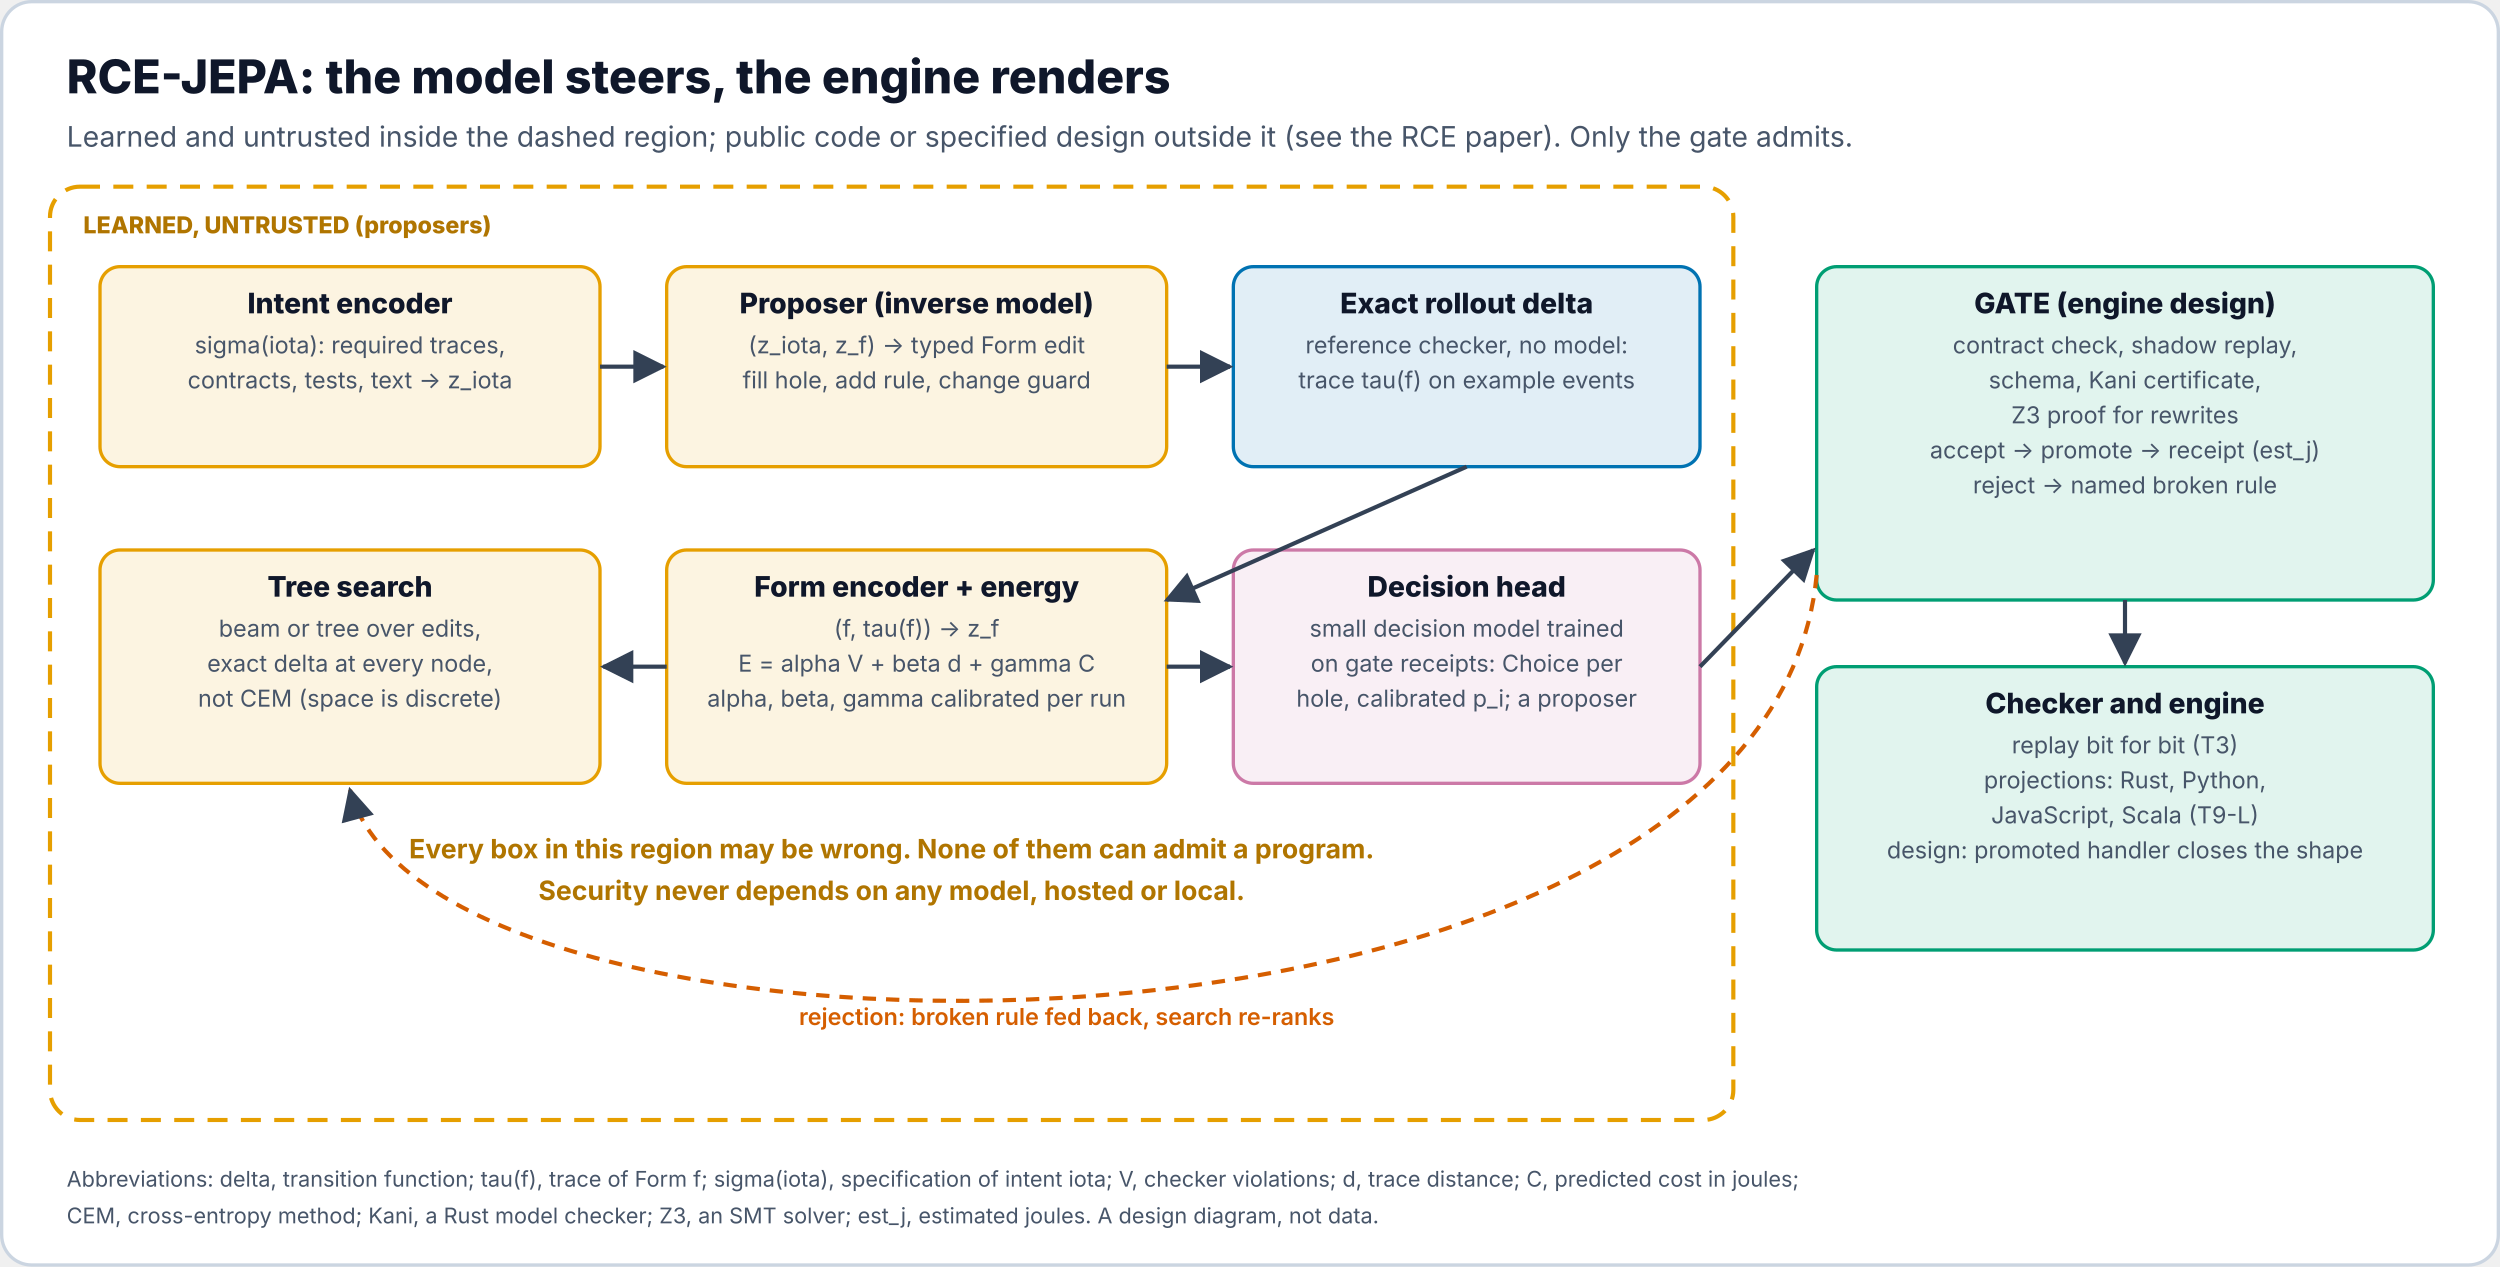
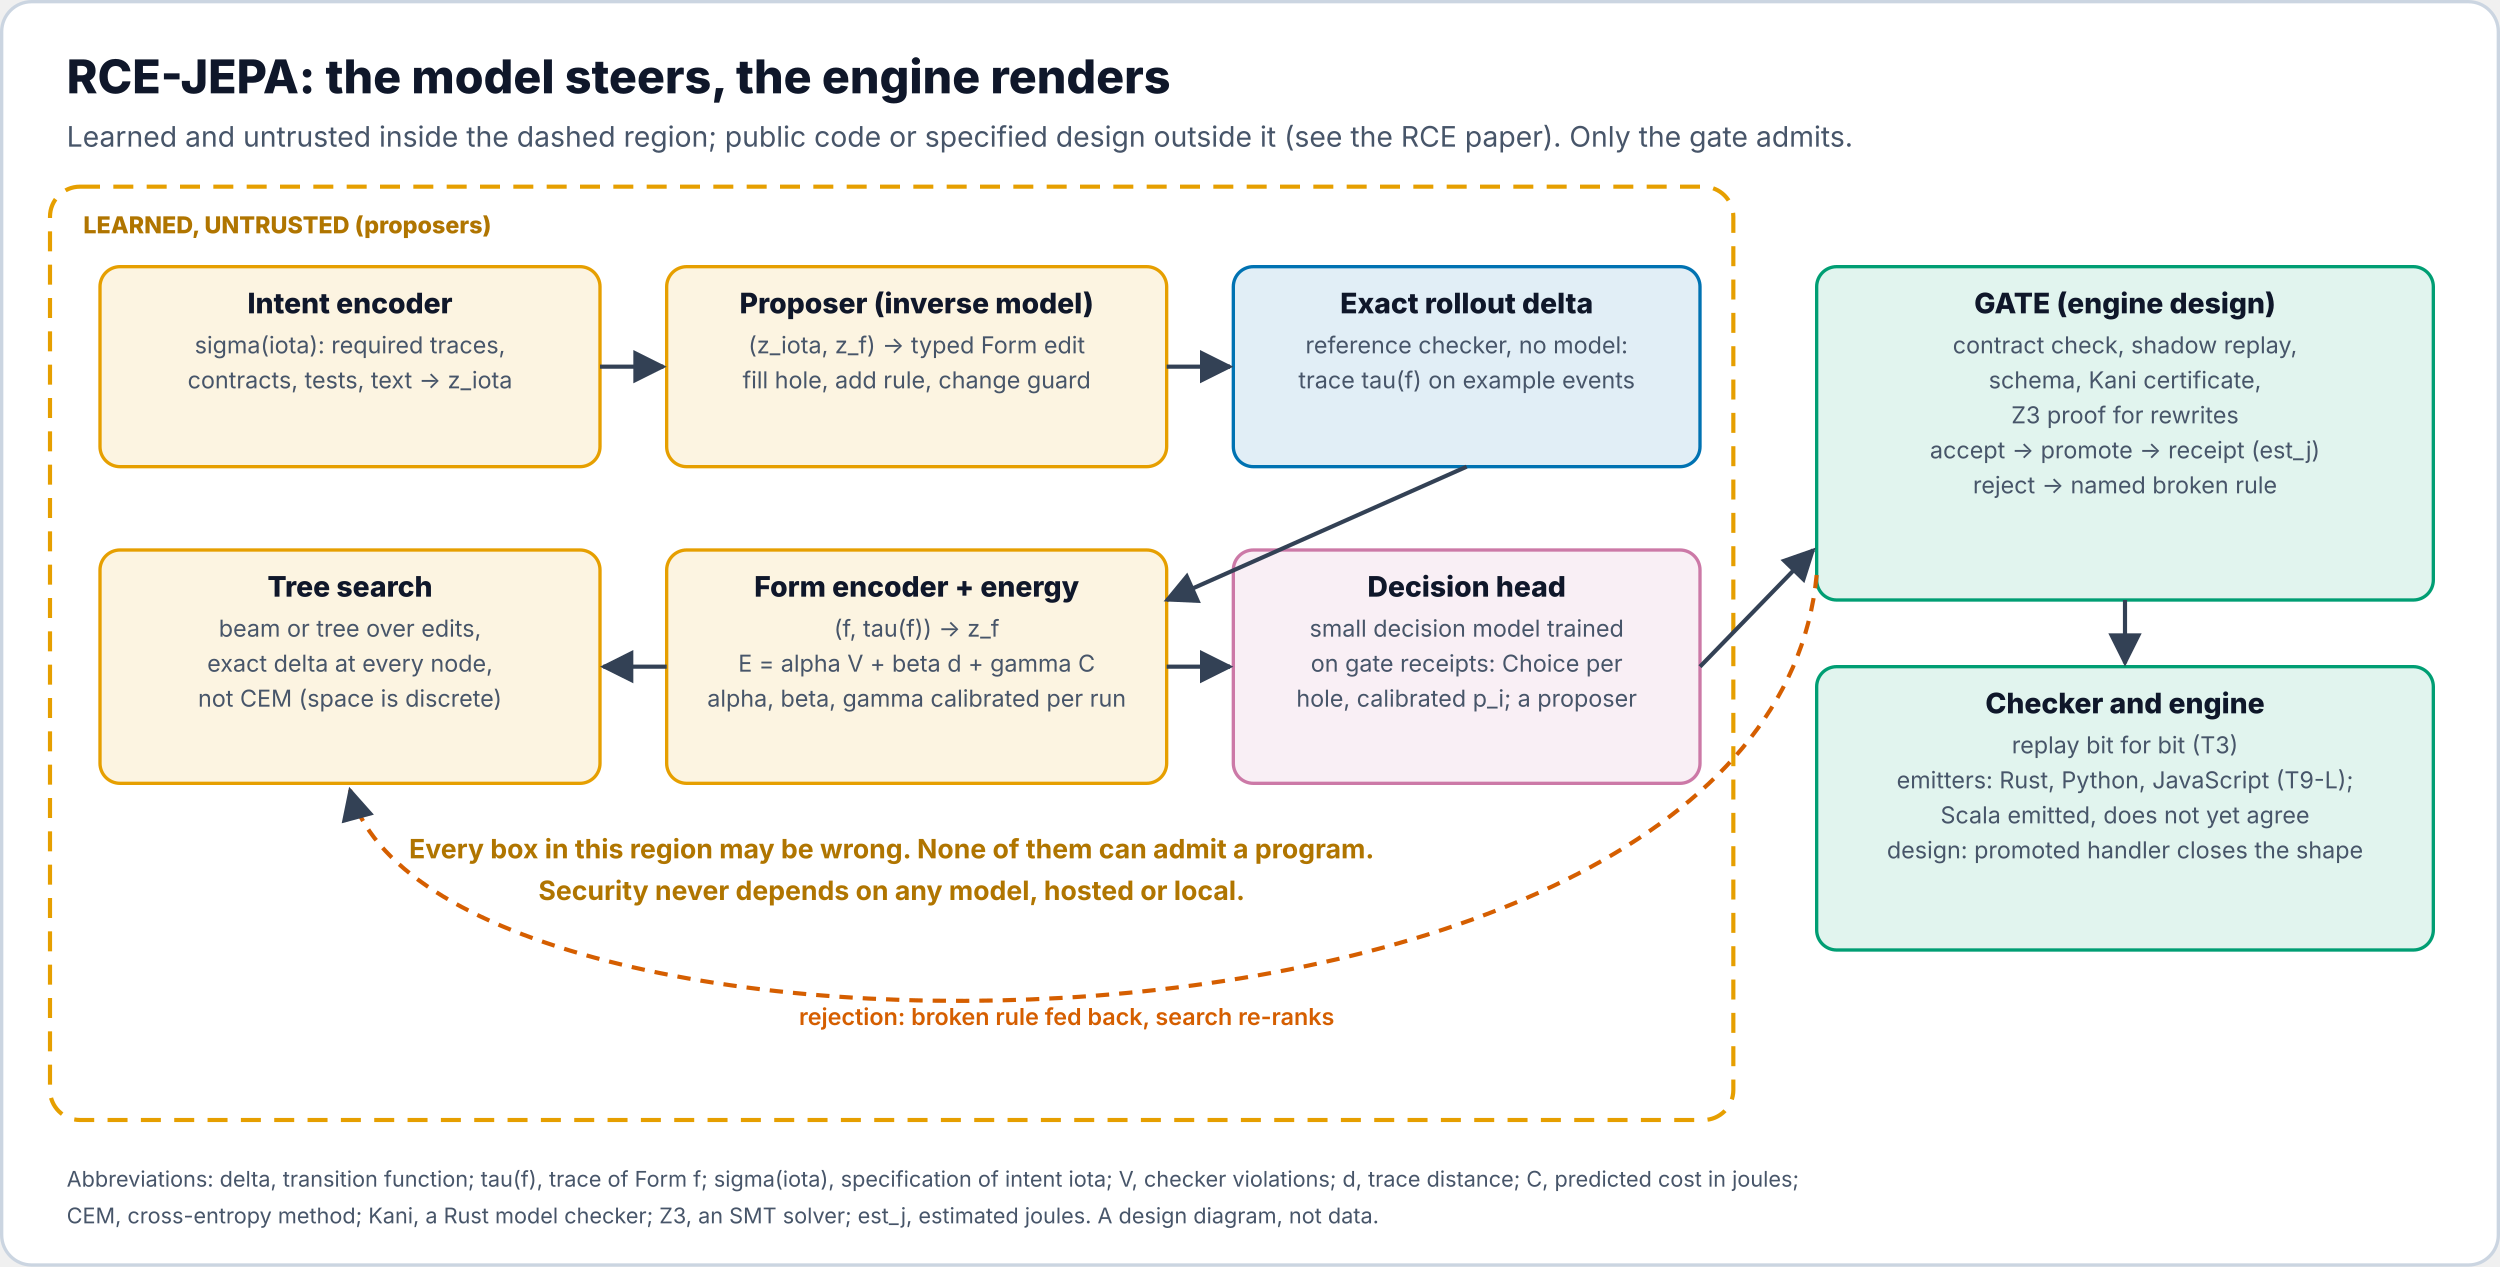
<svg xmlns="http://www.w3.org/2000/svg" width="1500" height="760" viewBox="0 0 1500 760">
  <rect x="1" y="1" width="1498" height="758" rx="18" fill="#fff" stroke="#cbd5e1" stroke-width="2" />
  <defs>
    <marker id="a" viewBox="0 0 10 10" refX="9" refY="5" markerWidth="8" markerHeight="8" orient="auto">
      <path d="M0,0 L10,5 L0,10 z" fill="#334155" />
    </marker>
  </defs>
  <text x="40" y="56" font-family="Inter, 'DejaVu Sans', Helvetica, Arial, sans-serif" font-size="28" font-weight="800" fill="#0f172a" text-anchor="start">RCE-JEPA: the model steers, the engine renders</text>
  <text x="40" y="88" font-family="Inter, 'DejaVu Sans', Helvetica, Arial, sans-serif" font-size="17" font-weight="400" fill="#475569" text-anchor="start">Learned and untrusted inside the dashed region; public code or specified design outside it (see the RCE paper). Only the gate admits.</text>
  <rect x="30" y="112" width="1010" height="560" rx="18" fill="none" stroke="#E69F00" stroke-width="2.5" stroke-dasharray="12 8" />
  <text x="50" y="140" font-family="Inter, 'DejaVu Sans', Helvetica, Arial, sans-serif" font-size="14" font-weight="800" fill="#B07500" text-anchor="start">LEARNED, UNTRUSTED (proposers)</text>
  <rect x="60" y="160" width="300" height="120" rx="12" fill="#E69F00" fill-opacity="0.12" stroke="#E69F00" stroke-width="2" />
  <text x="210.0" y="188" font-family="Inter, 'DejaVu Sans', Helvetica, Arial, sans-serif" font-size="17" font-weight="800" fill="#0f172a" text-anchor="middle">Intent encoder</text>
  <text x="210.0" y="212" font-family="Inter, 'DejaVu Sans', Helvetica, Arial, sans-serif" font-size="14" font-weight="400" fill="#475569" text-anchor="middle">sigma(iota): required traces,</text>
  <text x="210.0" y="233" font-family="Inter, 'DejaVu Sans', Helvetica, Arial, sans-serif" font-size="14" font-weight="400" fill="#475569" text-anchor="middle">contracts, tests, text  -&gt;  z_iota</text>
  <rect x="400" y="160" width="300" height="120" rx="12" fill="#E69F00" fill-opacity="0.12" stroke="#E69F00" stroke-width="2" />
  <text x="550.0" y="188" font-family="Inter, 'DejaVu Sans', Helvetica, Arial, sans-serif" font-size="17" font-weight="800" fill="#0f172a" text-anchor="middle">Proposer (inverse model)</text>
  <text x="550.0" y="212" font-family="Inter, 'DejaVu Sans', Helvetica, Arial, sans-serif" font-size="14" font-weight="400" fill="#475569" text-anchor="middle">(z_iota, z_f) -&gt; typed Form edit</text>
  <text x="550.0" y="233" font-family="Inter, 'DejaVu Sans', Helvetica, Arial, sans-serif" font-size="14" font-weight="400" fill="#475569" text-anchor="middle">fill hole, add rule, change guard</text>
  <rect x="740" y="160" width="280" height="120" rx="12" fill="#0072B2" fill-opacity="0.12" stroke="#0072B2" stroke-width="2" />
  <text x="880.0" y="188" font-family="Inter, 'DejaVu Sans', Helvetica, Arial, sans-serif" font-size="17" font-weight="800" fill="#0f172a" text-anchor="middle">Exact rollout delta</text>
  <text x="880.0" y="212" font-family="Inter, 'DejaVu Sans', Helvetica, Arial, sans-serif" font-size="14" font-weight="400" fill="#475569" text-anchor="middle">reference checker, no model:</text>
  <text x="880.0" y="233" font-family="Inter, 'DejaVu Sans', Helvetica, Arial, sans-serif" font-size="14" font-weight="400" fill="#475569" text-anchor="middle">trace tau(f) on example events</text>
  <rect x="400" y="330" width="300" height="140" rx="12" fill="#E69F00" fill-opacity="0.12" stroke="#E69F00" stroke-width="2" />
  <text x="550.0" y="358" font-family="Inter, 'DejaVu Sans', Helvetica, Arial, sans-serif" font-size="17" font-weight="800" fill="#0f172a" text-anchor="middle">Form encoder + energy</text>
  <text x="550.0" y="382" font-family="Inter, 'DejaVu Sans', Helvetica, Arial, sans-serif" font-size="14" font-weight="400" fill="#475569" text-anchor="middle">(f, tau(f)) -&gt; z_f</text>
  <text x="550.0" y="403" font-family="Inter, 'DejaVu Sans', Helvetica, Arial, sans-serif" font-size="14" font-weight="400" fill="#475569" text-anchor="middle">E = alpha V + beta d + gamma C</text>
  <text x="550.0" y="424" font-family="Inter, 'DejaVu Sans', Helvetica, Arial, sans-serif" font-size="14" font-weight="400" fill="#475569" text-anchor="middle">alpha, beta, gamma calibrated per run</text>
  <rect x="60" y="330" width="300" height="140" rx="12" fill="#E69F00" fill-opacity="0.12" stroke="#E69F00" stroke-width="2" />
  <text x="210.0" y="358" font-family="Inter, 'DejaVu Sans', Helvetica, Arial, sans-serif" font-size="17" font-weight="800" fill="#0f172a" text-anchor="middle">Tree search</text>
  <text x="210.0" y="382" font-family="Inter, 'DejaVu Sans', Helvetica, Arial, sans-serif" font-size="14" font-weight="400" fill="#475569" text-anchor="middle">beam or tree over edits,</text>
  <text x="210.0" y="403" font-family="Inter, 'DejaVu Sans', Helvetica, Arial, sans-serif" font-size="14" font-weight="400" fill="#475569" text-anchor="middle">exact delta at every node,</text>
  <text x="210.0" y="424" font-family="Inter, 'DejaVu Sans', Helvetica, Arial, sans-serif" font-size="14" font-weight="400" fill="#475569" text-anchor="middle">not CEM (space is discrete)</text>
  <rect x="740" y="330" width="280" height="140" rx="12" fill="#CC79A7" fill-opacity="0.12" stroke="#CC79A7" stroke-width="2" />
  <text x="880.0" y="358" font-family="Inter, 'DejaVu Sans', Helvetica, Arial, sans-serif" font-size="17" font-weight="800" fill="#0f172a" text-anchor="middle">Decision head</text>
  <text x="880.0" y="382" font-family="Inter, 'DejaVu Sans', Helvetica, Arial, sans-serif" font-size="14" font-weight="400" fill="#475569" text-anchor="middle">small decision model trained</text>
  <text x="880.0" y="403" font-family="Inter, 'DejaVu Sans', Helvetica, Arial, sans-serif" font-size="14" font-weight="400" fill="#475569" text-anchor="middle">on gate receipts: Choice per</text>
  <text x="880.0" y="424" font-family="Inter, 'DejaVu Sans', Helvetica, Arial, sans-serif" font-size="14" font-weight="400" fill="#475569" text-anchor="middle">hole, calibrated p_i; a proposer</text>
  <text x="535" y="515" font-family="Inter, 'DejaVu Sans', Helvetica, Arial, sans-serif" font-size="16" font-weight="700" fill="#B07500" text-anchor="middle">Every box in this region may be wrong. None of them can admit a program.</text>
  <text x="535" y="540" font-family="Inter, 'DejaVu Sans', Helvetica, Arial, sans-serif" font-size="16" font-weight="700" fill="#B07500" text-anchor="middle">Security never depends on any model, hosted or local.</text>
  <rect x="1090" y="160" width="370" height="200" rx="12" fill="#009E73" fill-opacity="0.12" stroke="#009E73" stroke-width="2" />
  <text x="1275.0" y="188" font-family="Inter, 'DejaVu Sans', Helvetica, Arial, sans-serif" font-size="17" font-weight="800" fill="#0f172a" text-anchor="middle">GATE (engine design)</text>
  <text x="1275.0" y="212" font-family="Inter, 'DejaVu Sans', Helvetica, Arial, sans-serif" font-size="14" font-weight="400" fill="#475569" text-anchor="middle">contract check, shadow replay,</text>
  <text x="1275.0" y="233" font-family="Inter, 'DejaVu Sans', Helvetica, Arial, sans-serif" font-size="14" font-weight="400" fill="#475569" text-anchor="middle">schema, Kani certificate,</text>
  <text x="1275.0" y="254" font-family="Inter, 'DejaVu Sans', Helvetica, Arial, sans-serif" font-size="14" font-weight="400" fill="#475569" text-anchor="middle">Z3 proof for rewrites</text>
  <text x="1275.0" y="275" font-family="Inter, 'DejaVu Sans', Helvetica, Arial, sans-serif" font-size="14" font-weight="400" fill="#475569" text-anchor="middle">accept -&gt; promote -&gt; receipt (est_j)</text>
  <text x="1275.0" y="296" font-family="Inter, 'DejaVu Sans', Helvetica, Arial, sans-serif" font-size="14" font-weight="400" fill="#475569" text-anchor="middle">reject -&gt; named broken rule</text>
  <rect x="1090" y="400" width="370" height="170" rx="12" fill="#009E73" fill-opacity="0.12" stroke="#009E73" stroke-width="2" />
  <text x="1275.0" y="428" font-family="Inter, 'DejaVu Sans', Helvetica, Arial, sans-serif" font-size="17" font-weight="800" fill="#0f172a" text-anchor="middle">Checker and engine</text>
  <text x="1275.0" y="452" font-family="Inter, 'DejaVu Sans', Helvetica, Arial, sans-serif" font-size="14" font-weight="400" fill="#475569" text-anchor="middle">replay bit for bit (T3)</text>
-   <text x="1275.0" y="473" font-family="Inter, 'DejaVu Sans', Helvetica, Arial, sans-serif" font-size="14" font-weight="400" fill="#475569" text-anchor="middle">projections: Rust, Python,</text>
-   <text x="1275.0" y="494" font-family="Inter, 'DejaVu Sans', Helvetica, Arial, sans-serif" font-size="14" font-weight="400" fill="#475569" text-anchor="middle">JavaScript, Scala (T9-L)</text>
+   <text x="1275.0" y="473" font-family="Inter, 'DejaVu Sans', Helvetica, Arial, sans-serif" font-size="14" font-weight="400" fill="#475569" text-anchor="middle">emitters: Rust, Python, JavaScript (T9-L);</text>
+   <text x="1275.0" y="494" font-family="Inter, 'DejaVu Sans', Helvetica, Arial, sans-serif" font-size="14" font-weight="400" fill="#475569" text-anchor="middle">Scala emitted, does not yet agree</text>
  <text x="1275.0" y="515" font-family="Inter, 'DejaVu Sans', Helvetica, Arial, sans-serif" font-size="14" font-weight="400" fill="#475569" text-anchor="middle">design: promoted handler closes the shape</text>
  <line x1="360" y1="220" x2="398" y2="220" stroke="#334155" stroke-width="2.5" marker-end="url(#a)" />
  <line x1="700" y1="220" x2="738" y2="220" stroke="#334155" stroke-width="2.5" marker-end="url(#a)" />
  <line x1="880" y1="280" x2="700" y2="360" stroke="#334155" stroke-width="2.5" marker-end="url(#a)" />
  <line x1="400" y1="400" x2="362" y2="400" stroke="#334155" stroke-width="2.5" marker-end="url(#a)" />
  <line x1="700" y1="400" x2="738" y2="400" stroke="#334155" stroke-width="2.5" marker-end="url(#a)" />
  <line x1="1020" y1="400" x2="1088" y2="330" stroke="#334155" stroke-width="2.5" marker-end="url(#a)" />
  <line x1="1275" y1="360" x2="1275" y2="398" stroke="#334155" stroke-width="2.5" marker-end="url(#a)" />
  <path d="M 1090 345 C 1060 660, 260 660, 210 474" fill="none" stroke="#D55E00" stroke-width="2.5" stroke-dasharray="8 6" marker-end="url(#a)" />
  <text x="640" y="615" font-family="Inter, 'DejaVu Sans', Helvetica, Arial, sans-serif" font-size="14" font-weight="600" fill="#D55E00" text-anchor="middle">rejection: broken rule fed back, search re-ranks</text>
  <text x="40" y="712" font-family="Inter, 'DejaVu Sans', Helvetica, Arial, sans-serif" font-size="13" font-weight="400" fill="#475569" text-anchor="start">Abbreviations: delta, transition function; tau(f), trace of Form f; sigma(iota), specification of intent iota; V, checker violations; d, trace distance; C, predicted cost in joules;</text>
  <text x="40" y="734" font-family="Inter, 'DejaVu Sans', Helvetica, Arial, sans-serif" font-size="13" font-weight="400" fill="#475569" text-anchor="start">CEM, cross-entropy method; Kani, a Rust model checker; Z3, an SMT solver; est_j, estimated joules. A design diagram, not data.</text>
</svg>
